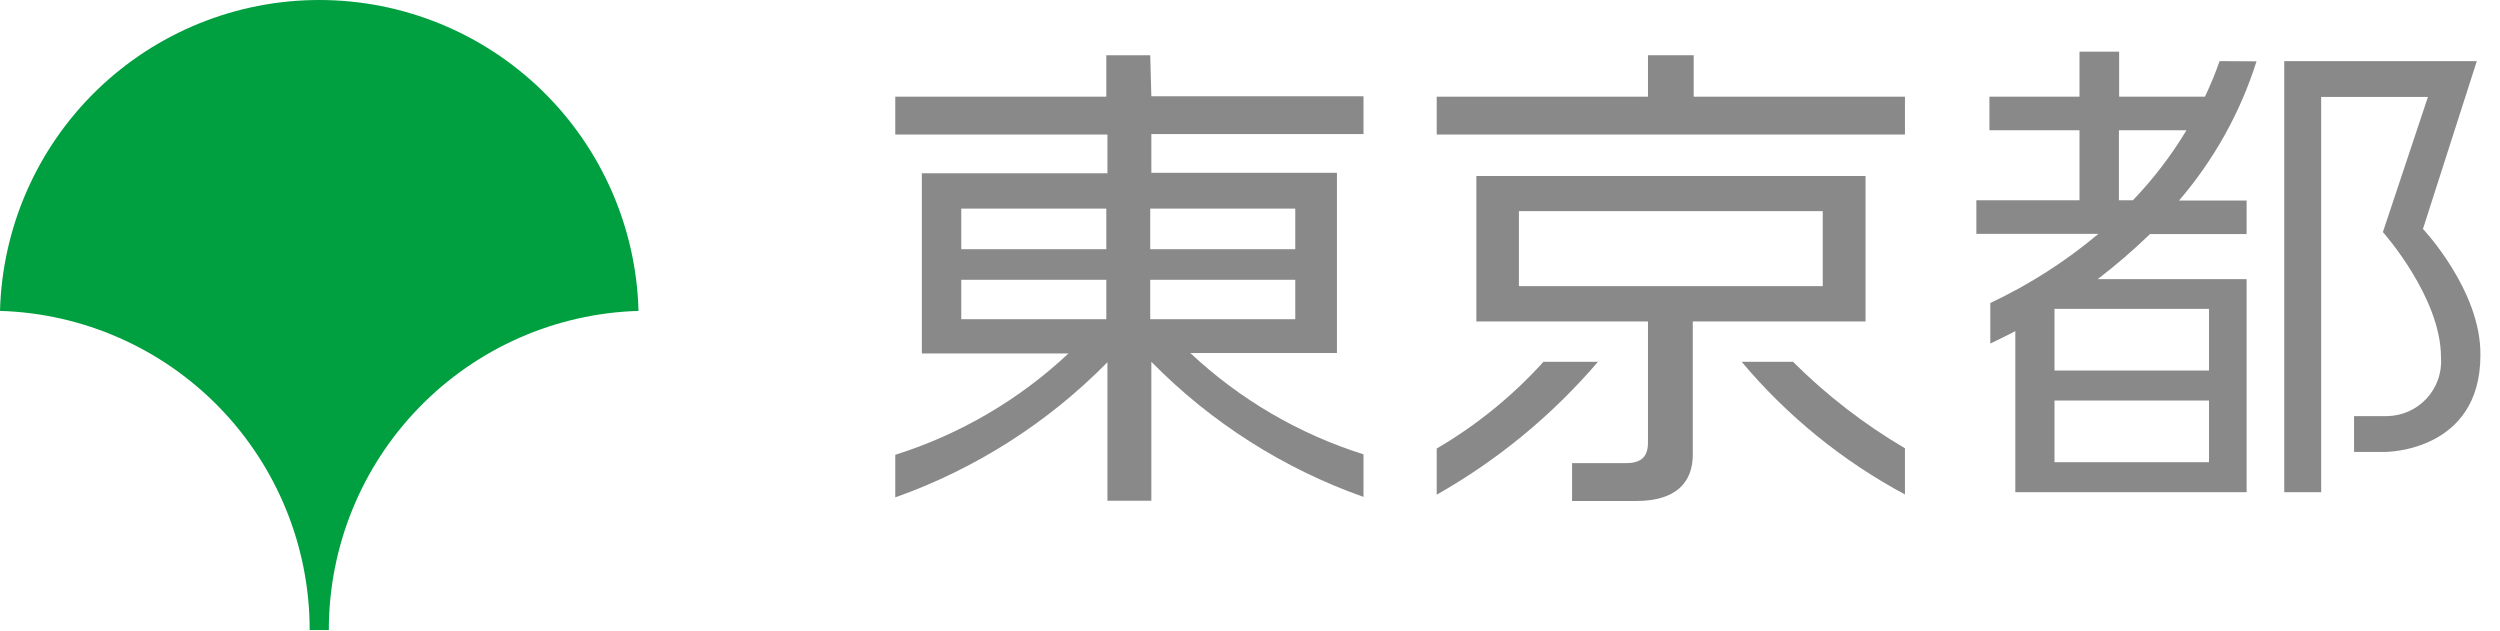
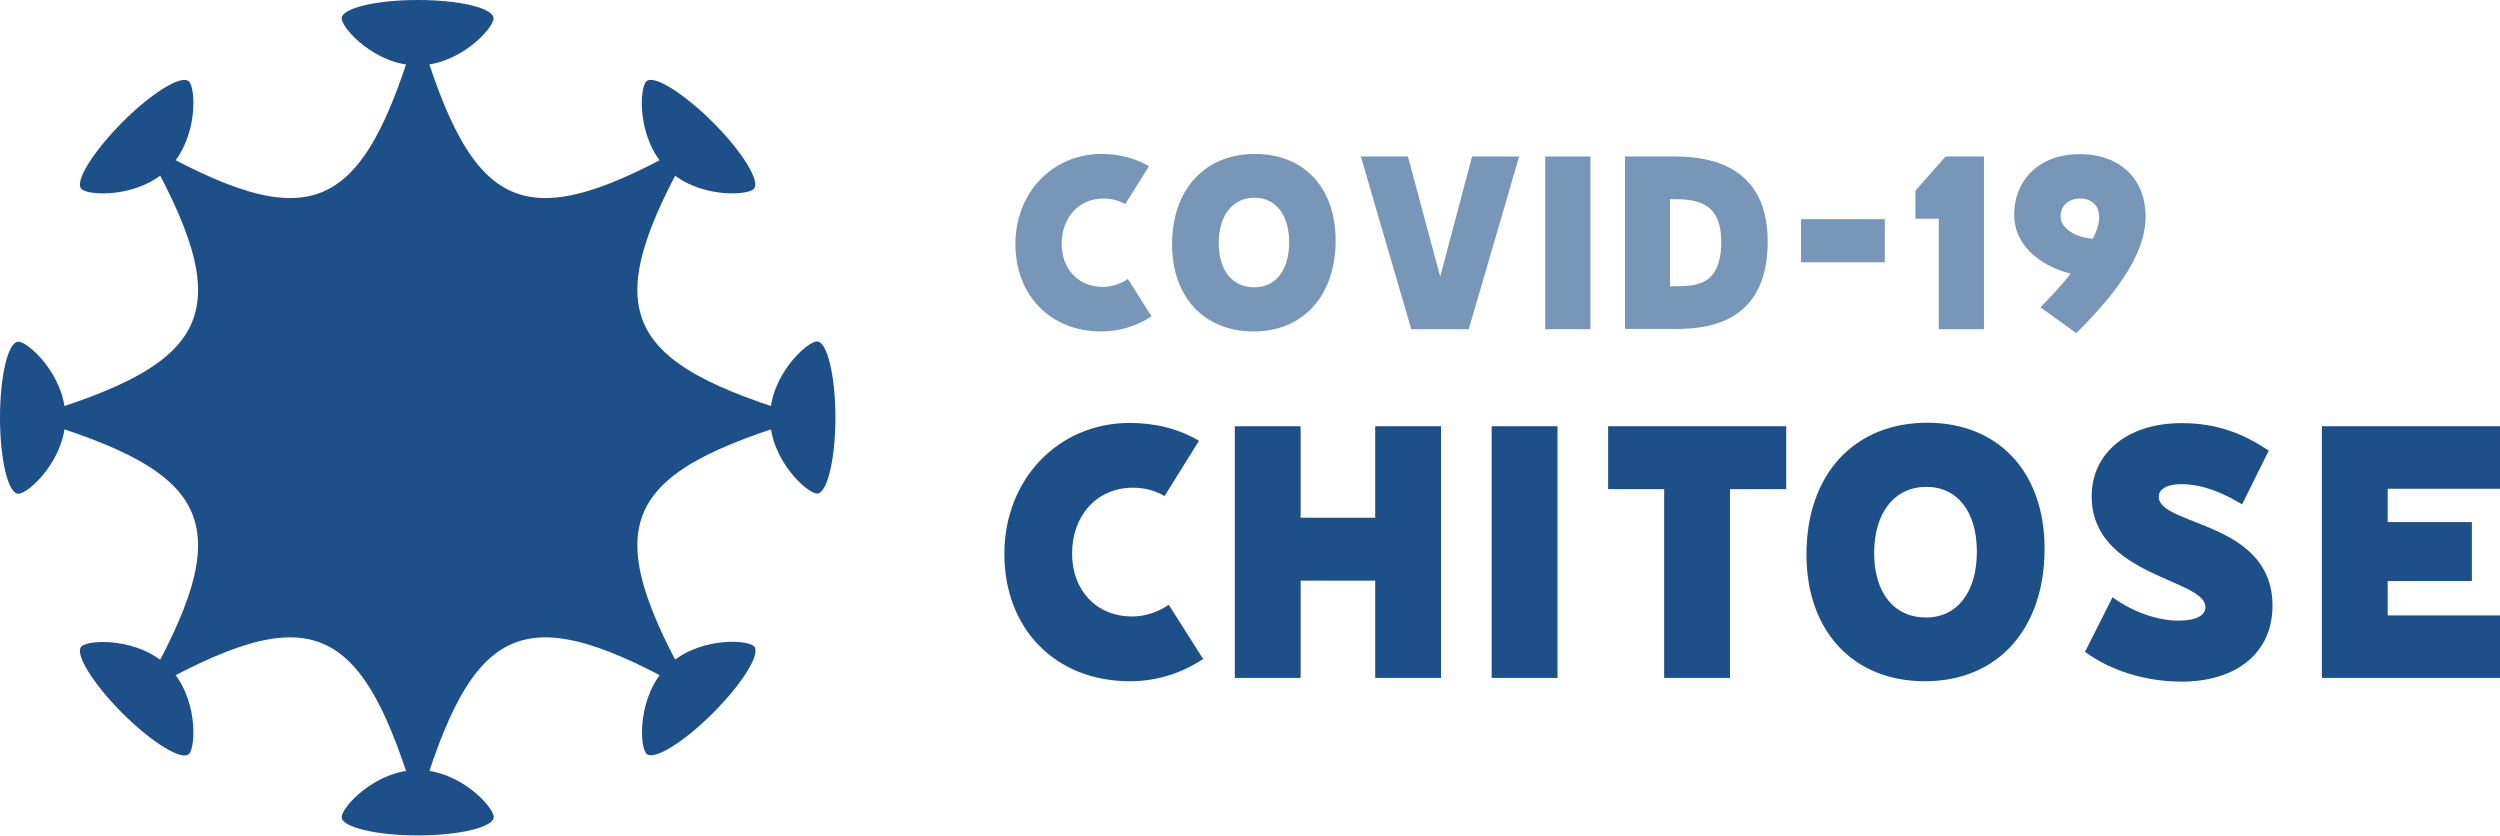
- <svg xmlns="http://www.w3.org/2000/svg" fill="none" height="28" viewBox="0 0 111 28" width="111">
-   <path d="m13.75 27.974h.85c-.002-3.687 1.433-7.229 4.001-9.874s6.064-4.187 9.749-4.296c-.098-3.694-1.635-7.204-4.282-9.783-2.648-2.578-6.197-4.021-9.893-4.021s-7.245 1.443-9.893 4.021c-2.648 2.578-4.184 6.088-4.282 9.783 3.685.109 7.182 1.65 9.749 4.296s4.002 6.188 4.001 9.874z" fill="#00a040" />
-   <g fill="#898989">
-     <path d="m51.07 2.453h-1.95v1.84h-9.37v1.68h9.42v1.72h-8.24v8h6.51c-2.193 2.058-4.822 3.596-7.69 4.5v1.89c3.554-1.26 6.776-3.311 9.42-6v6.15h1.95v-6.17c2.643 2.691 5.864 4.743 9.42 6v-1.89c-2.869-.903-5.498-2.441-7.69-4.5h6.51v-8h-8.24v-1.72h9.42v-1.68h-9.42zm-8.39 6.81h6.44v1.8h-6.44zm0 3.16h6.44v1.75h-6.44zm14.83 1.75h-6.44v-1.75h6.44zm0-4.91v1.8h-6.44v-1.8z" />
-     <path d="m68.53 16.064c-1.374 1.518-2.972 2.817-4.74 3.85v2.05c2.711-1.536 5.134-3.533 7.16-5.9z" />
-     <path d="m79.61 16.064h-2.28c2.02 2.407 4.481 4.406 7.25 5.89v-2.05c-1.812-1.066-3.481-2.356-4.97-3.84z" />
-     <path d="m80.93 14.274h1.9v-6.46h-17.28v6.46h7.62v5.38c0 .71-.39.91-1 .91h-2.37v1.68h2.85c1.77 0 2.51-.83 2.51-2.06v-5.91zm-13.49-4.9h13.49v3.33h-13.49z" />
-     <path d="m75.2 2.453h-2.03v1.84h-9.38v1.68h20.79v-1.68h-9.38z" />
-     <path d="m107.58 10.164 2.39-7.45h-8.55v19.14h1.64v-17.55h4.74l-2 6s2.58 2.89 2.58 5.56c.025.332-.019.666-.129.981-.11.315-.283.603-.509.848-.226.245-.5.441-.805.575-.305.135-.634.205-.967.207h-1.45v1.59h1.4s4.21 0 4.21-4.29c.04-2.87-2.55-5.61-2.55-5.61z" />
-     <path d="m98.55 2.713c-.188.538-.405 1.065-.65 1.58h-3.81v-2h-1.76v2h-4v1.49h4v3.11h-4.58v1.49h5.42c-1.461 1.226-3.075 2.258-4.8 3.07v1.8c.35-.17.73-.35 1.11-.55v7.15h10.27v-9.46h-6.61c.811-.622 1.585-1.29 2.32-2h4.29v-1.49h-3c1.551-1.807 2.722-3.909 3.44-6.18zm-.47 17.81h-6.86v-2.74h6.86zm0-4.07h-6.86v-2.74h6.86zm-4-7.56v-3.11h3c-.675 1.122-1.474 2.165-2.38 3.11z" />
+ <svg xmlns="http://www.w3.org/2000/svg" version="1.1" id="レイヤー_1" x="0px" y="0px" viewBox="0 0 120 40.09" style="enable-background:new 0 0 120 40.09;" xml:space="preserve">
+   <style type="text/css">
+ 	.st0{fill:#4C4948;}
+ 	.st1{fill:#1D5088;}
+ 	.st2{opacity:0.6;}
+ </style>
+   <g>
+     <g>
+       <g class="st2">
+         <path class="st1" d="M48.74,11.71c0-2.47,1.79-4.32,4.13-4.32c0.86,0,1.64,0.21,2.28,0.59L54.01,9.8     c-0.3-0.18-0.65-0.27-1.04-0.27c-1.23,0-2.01,0.96-2.01,2.17c0,1.21,0.8,2.07,1.97,2.07c0.43,0,0.86-0.14,1.21-0.38l1.13,1.79     c-0.68,0.46-1.51,0.73-2.41,0.73C50.41,15.91,48.74,14.17,48.74,11.71z" />
+         <path class="st1" d="M64.11,11.54c0,2.65-1.55,4.37-3.94,4.37c-2.36,0-3.91-1.64-3.91-4.18c0-2.63,1.56-4.34,3.98-4.34     C62.6,7.39,64.11,9.02,64.11,11.54z M61.88,11.63c0-1.31-0.64-2.14-1.66-2.14c-1.05,0-1.72,0.84-1.72,2.18     c0,1.31,0.65,2.12,1.7,2.12C61.23,13.8,61.88,12.97,61.88,11.63z" />
+         <path class="st1" d="M72.92,7.51l-2.42,8.29h-2.76l-2.42-8.29h2.26l1.55,5.77l1.53-5.77H72.92z" />
+         <path class="st1" d="M76.34,7.51v8.29h-2.17V7.51H76.34z" />
+         <path class="st1" d="M84.85,11.6c0,4.19-3.32,4.19-4.56,4.19H78V7.51h2.18C81.36,7.51,84.85,7.51,84.85,11.6z M82.62,11.6     c0-2.04-1.4-2.04-2.41-2.04h-0.05v4.18h0.16C81.38,13.74,82.62,13.74,82.62,11.6z" />
+         <path class="st1" d="M90.47,10.52v2.07h-4.02v-2.07H90.47z" />
+         <path class="st1" d="M95.23,7.51v8.29h-2.17V10.5h-1.12V9.15l1.45-1.64H95.23z" />
+         <path class="st1" d="M102.99,10.39c0,1.59-1.08,3.38-3.33,5.6l-1.72-1.24c0.51-0.51,1.02-1.07,1.45-1.61     c-1.67-0.45-2.71-1.5-2.71-2.82c0-1.71,1.24-2.92,3.12-2.92C101.85,7.39,102.99,8.68,102.99,10.39z M100.76,10.44     c0-0.56-0.33-0.91-0.92-0.91c-0.54,0-0.93,0.34-0.93,0.85c0,0.59,0.72,1.02,1.55,1.08C100.65,11.08,100.76,10.73,100.76,10.44z" />
+       </g>
+       <g>
+         <path class="st1" d="M48.21,26.59c0-3.6,2.6-6.29,6.02-6.29c1.25,0,2.39,0.3,3.32,0.86l-1.65,2.65c-0.44-0.26-0.95-0.4-1.51-0.4     c-1.79,0-2.93,1.39-2.93,3.16c0,1.76,1.16,3.02,2.88,3.02c0.63,0,1.25-0.21,1.76-0.56l1.65,2.6c-1,0.67-2.21,1.07-3.51,1.07     C50.64,32.7,48.21,30.17,48.21,26.59z" />
+         <path class="st1" d="M69.17,20.46v12.08h-3.16v-4.67h-3.58v4.67h-3.16V20.46h3.16v4.39h3.58v-4.39H69.17z" />
+         <path class="st1" d="M74.76,20.46v12.08H71.6V20.46H74.76z" />
+         <path class="st1" d="M85.73,23.48h-2.69v9.06h-3.16v-9.06h-2.69v-3.02h8.55V23.48z" />
+         <path class="st1" d="M98.14,26.34c0,3.85-2.25,6.36-5.74,6.36c-3.44,0-5.69-2.39-5.69-6.09c0-3.83,2.28-6.32,5.81-6.32     C95.94,20.3,98.14,22.67,98.14,26.34z M94.89,26.48c0-1.91-0.93-3.11-2.42-3.11c-1.53,0-2.51,1.23-2.51,3.18     c0,1.9,0.95,3.09,2.49,3.09C93.94,29.64,94.89,28.43,94.89,26.48z" />
+         <path class="st1" d="M100.08,31.29l1.32-2.62c1,0.72,2.18,1.12,3.16,1.12c0.88,0,1.3-0.26,1.3-0.65c0-1.37-5.46-1.46-5.46-5.32     c0-2.02,1.65-3.51,4.32-3.51c1.74,0,3,0.53,4.18,1.32l-1.28,2.58c-0.88-0.53-1.86-0.97-2.93-0.97c-0.74,0-1.07,0.28-1.07,0.6     c0,1.42,5.46,1.16,5.46,5.23c0,2.25-1.7,3.65-4.39,3.65C102.92,32.7,101.32,32.19,100.08,31.29z" />
+         <path class="st1" d="M114.61,23.46v1.6h4.04v2.83h-4.04v1.65H120v3h-8.55V20.46H120v3H114.61z" />
+       </g>
+     </g>
+     <g>
+       <path class="st1" d="M38.8,20.05c-9.09,2.67-10.17,5.08-5.49,13.26c-8.18-4.68-10.59-3.6-13.26,5.49    c-2.67-9.09-5.08-10.17-13.26-5.49c4.68-8.18,3.6-10.59-5.49-13.26c9.09-2.67,10.17-5.08,5.49-13.26    c8.18,4.68,10.59,3.6,13.26-5.49c2.67,9.09,5.08,10.17,13.26,5.49C28.63,14.96,29.71,17.38,38.8,20.05z" />
+       <path class="st1" d="M23.69,0.88c0,0.48-1.63,2.26-3.65,2.26S16.4,1.36,16.4,0.88S18.03,0,20.05,0S23.69,0.39,23.69,0.88z" />
+       <path class="st1" d="M9.07,3.91c0.34,0.34,0.44,2.75-0.98,4.18C6.66,9.51,4.25,9.41,3.91,9.07C3.57,8.73,4.45,7.3,5.87,5.87    S8.73,3.57,9.07,3.91z" />
+       <path class="st1" d="M0.88,16.4c0.48,0,2.26,1.63,2.26,3.65s-1.77,3.65-2.26,3.65S0,22.06,0,20.05S0.39,16.4,0.88,16.4z" />
+       <path class="st1" d="M3.91,31.03c0.34-0.34,2.75-0.44,4.18,0.98c1.42,1.42,1.32,3.83,0.98,4.18c-0.34,0.34-1.77-0.54-3.2-1.96    C4.45,32.8,3.57,31.37,3.91,31.03z" />
+       <path class="st1" d="M16.4,39.22c0-0.48,1.63-2.26,3.65-2.26s3.65,1.77,3.65,2.26c0,0.48-1.63,0.88-3.65,0.88    S16.4,39.7,16.4,39.22z" />
+       <path class="st1" d="M31.03,36.18c-0.34-0.34-0.44-2.75,0.98-4.18c1.42-1.42,3.83-1.32,4.18-0.98s-0.54,1.77-1.96,3.2    C32.8,35.65,31.37,36.52,31.03,36.18z" />
+       <path class="st1" d="M39.22,23.69c-0.48,0-2.26-1.63-2.26-3.65s1.77-3.65,2.26-3.65c0.48,0,0.88,1.63,0.88,3.65    S39.7,23.69,39.22,23.69z" />
+       <path class="st1" d="M36.18,9.07c-0.34,0.34-2.75,0.44-4.18-0.98c-1.42-1.42-1.32-3.83-0.98-4.18s1.77,0.54,3.2,1.96    C35.65,7.3,36.52,8.73,36.18,9.07z" />
+     </g>
  </g>
</svg>
